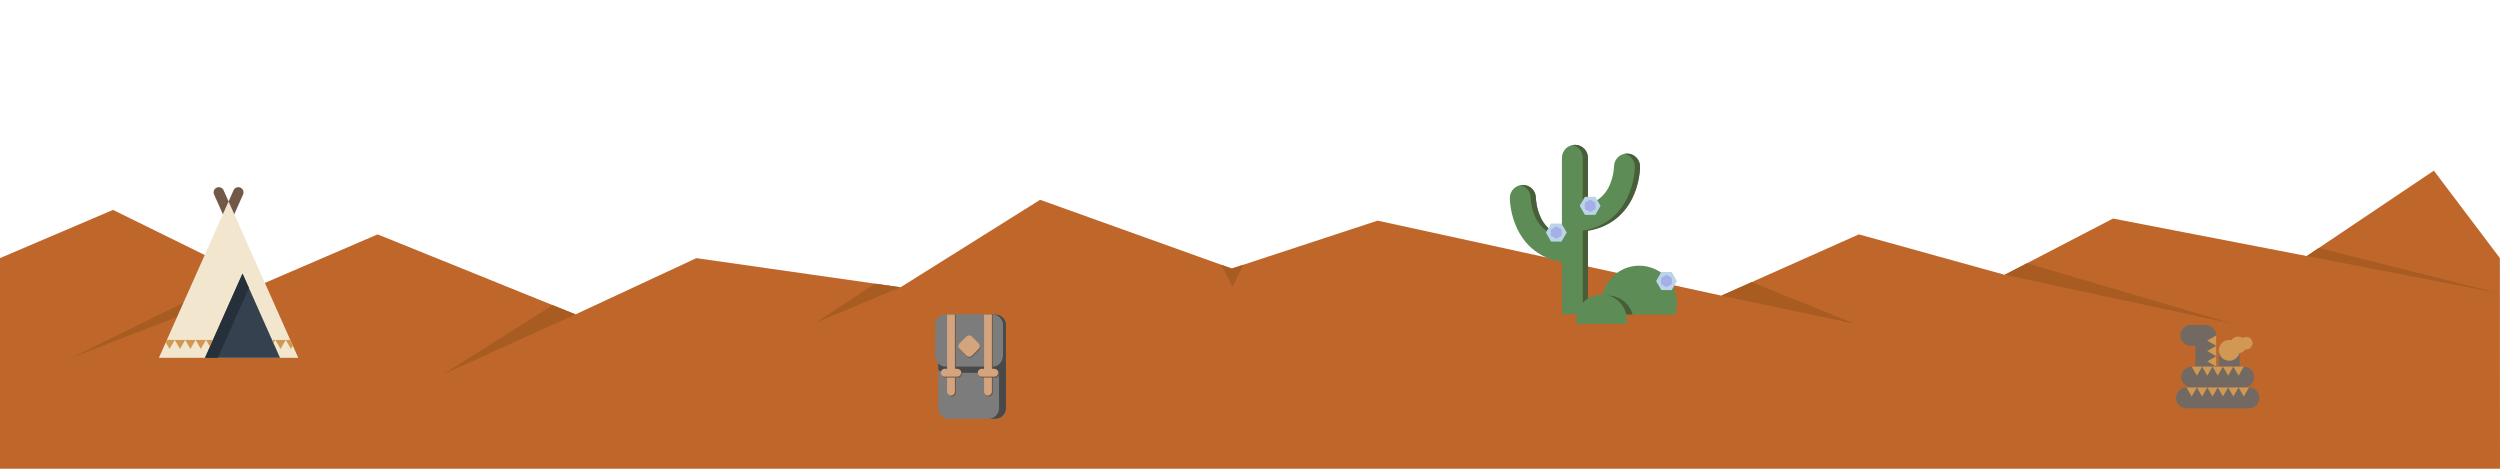
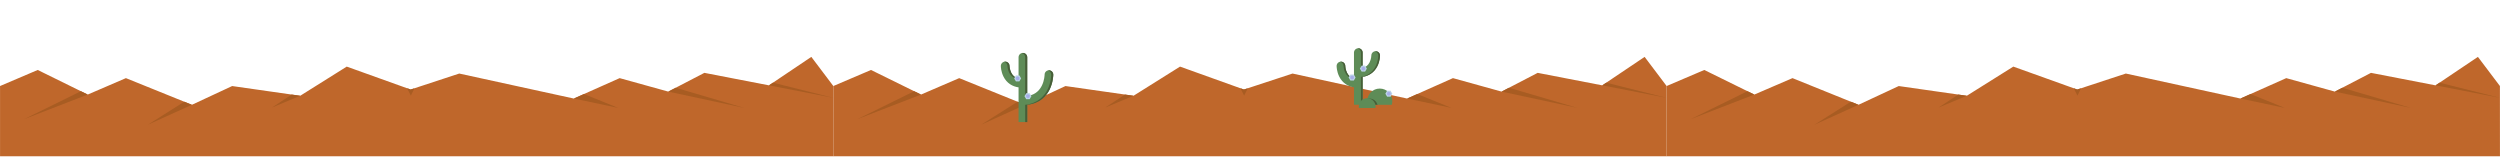
- <svg xmlns="http://www.w3.org/2000/svg" version="1.1" x="0px" y="0px" viewBox="0 0 4800 900" enable-background="new 0 0 4800 900" xml:space="preserve">
+ <svg xmlns="http://www.w3.org/2000/svg" version="1.1" x="0px" y="0px" viewBox="0 0 14400 900" enable-background="new 0 0 14400 900" xml:space="preserve">
+   <g id="Layer_5">
+ </g>
+   <g id="Layer_3">
+ </g>
+   <g id="Layer_2">
+ </g>
+   <g id="Layer_1">
+ </g>
  <g id="measurement_x5F_tools">
    <g>
-       <polygon fill="#BF672B" points="0,495.548 217,403 505,544.707 725,450 1105,603.617 1337,495.617 1729,551.617 1997,383.617     2365,515.617 2645,423.617 3305,567.617 3569,450 3849,527.617 4057,419.617 4429,491.617 4673,327.617 4799.77,495.548 4800,900     0,900   " />
-       <polygon fill="#A85C22" points="505,544.707 138,686.617 465.63,525.336   " />
-       <polygon fill="#A85C22" points="1729,551.617 1566,619.617 1679.86,544.597   " />
-       <polygon fill="#A85C22" points="2344.63,508.31 2366.333,550.95 2387.237,508.31 2365,515.617   " />
-       <polygon fill="#A85C22" points="3305,567.617 3561.13,621.687 3363.368,541.613   " />
-       <polygon fill="#A85C22" points="3849,527.617 4286.984,621.687 3891.836,505.375   " />
-       <polygon fill="#A85C22" points="4429,491.617 4799.808,563.531 4451.973,476.176   " />
-       <polygon fill="#A85C22" points="1105,603.617 851,718.617 1061.109,585.874   " />
+       <polygon fill="#BF672B" points="4800,495.548 5017,403 5305,544.707 5525,450 5905,603.617 6137,495.617 6529,551.617     6797,383.617 7165,515.617 7445,423.617 8105,567.617 8369,450 8649,527.617 8857,419.617 9229,491.617 9473,327.617     9599.77,495.548 9600,900 4800,900   " />
+       <polygon fill="#A85C22" points="5305,544.707 4938,686.617 5265.63,525.336   " />
+       <polygon fill="#A85C22" points="6529,551.617 6366,619.617 6479.86,544.597   " />
+       <polygon fill="#A85C22" points="7144.63,508.31 7166.333,550.95 7187.237,508.31 7165,515.617   " />
+       <polygon fill="#A85C22" points="8105,567.617 8361.13,621.687 8163.368,541.613   " />
+       <polygon fill="#A85C22" points="8649,527.617 9086.984,621.687 8691.836,505.375   " />
+       <polygon fill="#A85C22" points="9229,491.617 9599.809,563.531 9251.973,476.176   " />
+       <polygon fill="#A85C22" points="5905,603.617 5651,718.617 5861.109,585.874   " />
    </g>
-     <g id="snake">
+     <g>
+       <polygon fill="#BF672B" points="9599.77,495.548 9816.77,403 10104.77,544.707 10324.77,450 10704.77,603.617 10936.77,495.617     11328.77,551.617 11596.77,383.617 11964.77,515.617 12244.77,423.617 12904.77,567.617 13168.77,450 13448.77,527.617     13656.77,419.617 14028.77,491.617 14272.77,327.617 14399.539,495.548 14399.77,900 9599.77,900   " />
+       <polygon fill="#A85C22" points="10104.77,544.707 9737.77,686.617 10065.399,525.336   " />
+       <polygon fill="#A85C22" points="11328.77,551.617 11165.77,619.617 11279.63,544.597   " />
+       <polygon fill="#A85C22" points="11944.399,508.31 11966.103,550.95 11987.007,508.31 11964.77,515.617   " />
+       <polygon fill="#A85C22" points="12904.77,567.617 13160.899,621.687 12963.138,541.613   " />
+       <polygon fill="#A85C22" points="13448.77,527.617 13886.754,621.687 13491.605,505.375   " />
+       <polygon fill="#A85C22" points="14028.77,491.617 14399.578,563.531 14051.742,476.176   " />
+       <polygon fill="#A85C22" points="10704.77,603.617 10450.77,718.617 10660.879,585.874   " />
+     </g>
+     <g>
+       <polygon fill="#BF672B" points="0.231,495.548 217.231,403 505.231,544.707 725.231,450 1105.231,603.617 1337.231,495.617     1729.231,551.617 1997.231,383.617 2365.231,515.617 2645.231,423.617 3305.231,567.617 3569.231,450 3849.231,527.617     4057.231,419.617 4429.23,491.617 4673.23,327.617 4800,495.548 4800.23,900 0.231,900   " />
+       <polygon fill="#A85C22" points="505.231,544.707 138.231,686.617 465.861,525.336   " />
+       <polygon fill="#A85C22" points="1729.231,551.617 1566.231,619.617 1680.091,544.597   " />
+       <polygon fill="#A85C22" points="2344.861,508.31 2366.564,550.95 2387.468,508.31 2365.231,515.617   " />
+       <polygon fill="#A85C22" points="3305.231,567.617 3561.36,621.687 3363.598,541.613   " />
+       <polygon fill="#A85C22" points="3849.231,527.617 4287.215,621.687 3892.067,505.375   " />
+       <polygon fill="#A85C22" points="4429.23,491.617 4800.039,563.531 4452.204,476.176   " />
+       <polygon fill="#A85C22" points="1105.231,603.617 851.231,718.617 1061.34,585.874   " />
+     </g>
+     <g id="peter_16_">
      <g>
-         <path fill="#726962" d="M4235.15,623.937L4235.15,623.937h-28.945c-11.046,0-20,8.954-20,20s8.954,20,20,20h8.945v40h40v-60     C4255.15,632.891,4246.196,623.937,4235.15,623.937z" />
+         <path fill="#5E8C57" d="M7923.889,294.877c-13.808,0-25,11.192-25,25c0,0.191-0.424,19.946-9.86,38.819     c-8.636,17.271-21.875,28.239-40.14,33.159v-88.795c0-13.807-11.193-25-25-25s-25,11.193-25,25v148.978     c-18.265-4.92-31.504-15.887-40.14-33.159c-9.437-18.873-9.86-38.628-9.86-38.819c0-13.808-11.192-25-25-25s-25,11.192-25,25     c0,3.163,0.425,31.751,15.14,61.181c9.228,18.455,22.073,33.258,38.181,43.995c13.561,9.041,29.193,15.018,46.68,17.873v100.126     h50v-160.31c17.486-2.854,33.119-8.832,46.68-17.873c16.107-10.737,28.953-25.54,38.181-43.995     c14.715-29.43,15.14-58.018,15.14-61.181C7948.889,306.07,7937.696,294.877,7923.889,294.877z" />
        <g>
-           <polygon fill="#D19853" points="4255.15,663.937 4237.83,653.937 4255.15,643.937     " />
-           <polygon fill="#D19853" points="4255.15,683.937 4237.83,673.937 4255.15,663.937     " />
-           <polygon fill="#D19853" points="4255.15,703.937 4237.83,693.937 4255.15,683.937     " />
+           <path fill="#475E38" d="M7738.889,380.061c0,0.191,0.424,19.946,9.86,38.819c8.636,17.271,21.875,28.239,40.14,33.159v-3.526      c-13.192-5.861-23.168-15.69-30.14-29.633c-9.437-18.873-9.86-38.628-9.86-38.819c0-13.808-11.192-25-25-25      c-1.712,0-3.384,0.173-5,0.501C7730.3,357.878,7738.889,367.966,7738.889,380.061z" />
+           <path fill="#475E38" d="M7838.889,303.061v88.795c3.521-0.948,6.85-2.127,10-3.526v-85.268c0-13.807-11.193-25-25-25      c-1.712,0-3.384,0.173-5,0.501C7830.3,280.879,7838.889,290.967,7838.889,303.061z" />
+           <path fill="#475E38" d="M7923.889,294.877c-1.712,0-3.384,0.173-5,0.501c11.411,2.316,20,12.404,20,24.499      c0,3.163-0.425,31.751-15.14,61.181c-9.228,18.455-22.073,33.258-38.181,43.995c-13.561,9.041-29.193,15.018-46.68,17.873      v160.31h10v-160.31c17.486-2.854,33.119-8.832,46.68-17.873c16.107-10.737,28.953-25.54,38.181-43.995      c14.715-29.43,15.14-58.018,15.14-61.181C7948.889,306.07,7937.696,294.877,7923.889,294.877z" />
        </g>
      </g>
-       <line x1="4280.197" y1="672.678" x2="4280.197" y2="710.774" />
-       <rect x="4260.197" y="672.679" fill="#726962" width="40" height="31.259" />
+       <polygon fill="#BCD4E8" points="7843.04,412.504 7833.04,395.183 7843.04,377.863 7863.04,377.863 7873.04,395.183     7863.04,412.504   " />
+       <polygon fill="#BCD4E8" points="7778.064,463.825 7768.064,446.504 7778.064,429.184 7798.064,429.184 7808.064,446.504     7798.064,463.825   " />
+       <polygon fill="#A6AEE8" points="7863.418,401.175 7853.04,407.167 7842.662,401.175 7842.662,389.191 7853.04,383.199     7863.418,389.191   " />
+       <polygon fill="#A6AEE8" points="7798.443,452.496 7788.064,458.488 7777.686,452.496 7777.686,440.512 7788.064,434.52     7798.443,440.512   " />
+     </g>
+     <g id="peter_9_">
      <g>
-         <path fill="#726962" d="M4308.048,743.937h-100c-11.046,0-20-8.954-20-20s8.954-20,20-20h100c11.046,0,20,8.954,20,20     S4319.094,743.937,4308.048,743.937z" />
-         <polygon fill="#D19853" points="4228.048,703.937 4218.048,721.258 4208.048,703.937    " />
-         <polygon fill="#D19853" points="4248.048,703.937 4238.048,721.258 4228.048,703.937    " />
-         <polygon fill="#D19853" points="4268.048,703.937 4258.048,721.258 4248.048,703.937    " />
-         <polygon fill="#D19853" points="4288.048,703.937 4278.048,721.258 4268.048,703.937    " />
-         <polygon fill="#D19853" points="4308.048,703.937 4298.048,721.258 4288.048,703.937    " />
+         <path fill="#5E8C57" d="M8016.529,603.774c2.07-6.734,3.189-13.883,3.189-21.296c0-39.978-32.409-72.386-72.386-72.386     s-72.386,32.408-72.386,72.386c0,7.412,1.119,14.562,3.189,21.296H8016.529z" />
+         <path fill="#475E38" d="M7887.69,567.642c-3.583,0-7.071,0.401-10.433,1.14c-0.85,4.437-1.311,9.011-1.311,13.696     c0,7.412,1.119,14.562,3.189,21.296h55.372C7929.081,582.985,7910.179,567.642,7887.69,567.642z" />
+         <path fill="#5E8C57" d="M7922.661,621.939c0.434-2.606,0.671-5.278,0.671-8.007c0-26.723-21.663-48.386-48.386-48.386     c-26.723,0-48.386,21.663-48.386,48.386c0,2.729,0.237,5.401,0.671,8.007H7922.661z" />
+       </g>
+       <polygon fill="#BCD4E8" points="7989.718,556.933 7979.718,539.612 7989.718,522.292 8009.718,522.292 8019.718,539.612     8009.718,556.933   " />
+       <polygon fill="#A6AEE8" points="8010.097,545.604 7999.718,551.596 7989.34,545.604 7989.34,533.62 7999.718,527.628     8010.097,533.62   " />
+     </g>
+     <g id="peter_1_">
+       <g>
+         <path fill="#5E8C57" d="M6041.93,404.895c-13.807,0-25,11.147-25,24.955c-0.002,0.331-0.433,33.471-16.807,65.28     c-8.991,17.47-21.13,31.283-36.078,41.057c-13.245,8.66-29.03,14.34-47.115,16.999V329.866c0-13.807-11.193-25-25-25     s-25,11.193-25,25v122.573c-19.33-4.637-33.237-15.768-42.193-33.68c-9.437-18.873-9.86-38.628-9.86-38.819     c0-13.808-11.192-25-25-25s-25,11.192-25,25c0,3.163,0.425,31.751,15.14,61.181c9.228,18.455,22.073,33.258,38.181,43.995     c14.086,9.391,30.42,15.459,48.733,18.172v199.827h50v-99.498c73.413-7.999,110.321-50.917,128.61-87.496     c21.146-42.293,21.39-84.408,21.39-86.181C6066.93,416.133,6055.738,404.895,6041.93,404.895z" />
+         <g>
+           <path fill="#475E38" d="M5905,329.866v223.321c4.098-0.603,8.071-1.368,11.93-2.281v-221.04c0-13.807-11.193-25-25-25      c-2.056,0-4.053,0.254-5.965,0.722C5896.891,308.263,5905,318.115,5905,329.866z" />
+           <path fill="#475E38" d="M6041.93,404.895c-2.061,0-4.061,0.253-5.977,0.722c10.932,2.681,19.046,12.569,19.046,24.323      c0,1.772-0.243,43.888-21.39,86.181c-18.29,36.58-55.198,79.497-128.61,87.496v99.498h11.93v-99.498      c73.413-7.999,110.321-50.917,128.61-87.496c21.146-42.293,21.39-84.408,21.39-86.181      C6066.93,416.133,6055.738,404.895,6041.93,404.895z" />
+           <path fill="#475E38" d="M5802.946,379.94c0,0.191,0.424,19.946,9.86,38.819c8.956,17.912,22.864,29.043,42.193,33.68v-4.013      c-13.249-5.855-23.272-15.686-30.263-29.667c-9.437-18.873-9.86-38.628-9.86-38.819c0-13.808-11.192-25-25-25      c-2.056,0-4.053,0.254-5.965,0.722C5794.837,358.337,5802.946,368.189,5802.946,379.94z" />
+         </g>
      </g>
      <g>
-         <path fill="#726962" d="M4318.048,783.937h-120c-11.046,0-20-8.954-20-20s8.954-20,20-20h120c11.046,0,20,8.954,20,20     S4329.094,783.937,4318.048,783.937z" />
-         <polygon fill="#D19853" points="4238.048,743.937 4228.048,761.258 4218.048,743.937    " />
-         <polygon fill="#D19853" points="4218.048,743.937 4208.048,761.258 4198.048,743.937    " />
-         <polygon fill="#D19853" points="4258.048,743.937 4248.048,761.258 4238.048,743.937    " />
-         <polygon fill="#D19853" points="4278.048,743.937 4268.048,761.258 4258.048,743.937    " />
-         <polygon fill="#D19853" points="4298.048,743.937 4288.048,761.258 4278.048,743.937    " />
-         <polygon fill="#D19853" points="4318.048,743.937 4308.048,761.258 4298.048,743.937    " />
+         <polygon fill="#BCD4E8" points="5851.533,468.797 5841.533,451.477 5851.533,434.156 5871.533,434.156 5881.533,451.477      5871.533,468.797    " />
+         <polygon fill="#A6AEE8" points="5871.911,457.469 5861.533,463.461 5851.154,457.469 5851.154,445.484 5861.533,439.492      5871.911,445.484    " />
      </g>
      <g>
-         <circle fill="#D19853" cx="4297.342" cy="662.251" r="15.998" />
-         <circle fill="#D19853" cx="4312.967" cy="658.865" r="11.999" />
-         <circle fill="#D19853" cx="4280.197" cy="672.678" r="19.998" />
+         <polygon fill="#BCD4E8" points="5910.965,571.325 5900.965,554.005 5910.965,536.684 5930.965,536.684 5940.965,554.005      5930.965,571.325    " />
+         <polygon fill="#A6AEE8" points="5931.343,559.997 5920.965,565.989 5910.586,559.997 5910.586,548.013 5920.965,542.021      5931.343,548.013    " />
      </g>
-     </g>
-     <g id="tent">
-       <path fill="#725947" d="M438.87,421.347c-3.948,0-7.527-2.323-9.135-5.931l-18.71-41.993c-2.247-5.044,0.021-10.956,5.065-13.204    c5.044-2.246,10.955,0.021,13.204,5.065l9.575,21.491l9.575-21.491c2.248-5.045,8.159-7.312,13.204-5.065    c5.045,2.248,7.312,8.16,5.065,13.204l-18.71,41.993C446.397,419.023,442.818,421.347,438.87,421.347z" />
-       <polygon fill="#F2E7CE" points="438.87,386.775 305.124,686.95 572.615,686.95   " />
-       <polygon fill="#35414F" points="393.622,686.95 537.639,686.95 465.63,525.336   " />
-       <polygon fill="#D19853" points="345.548,670.01 355.548,652.689 335.548,652.689   " />
-       <polygon fill="#D19853" points="365.548,670.01 375.548,652.689 355.548,652.689   " />
-       <polygon fill="#D19853" points="385.548,670.01 395.548,652.689 375.548,652.689   " />
-       <polygon fill="#D19853" points="395.548,652.689 403.077,665.729 408.887,652.689   " />
-       <polygon fill="#D19853" points="525.099,658.805 528.63,652.689 522.374,652.689   " />
-       <polygon fill="#D19853" points="538.63,670.01 548.63,652.689 528.63,652.689   " />
-       <g>
-         <polygon fill="#D19853" points="335.548,652.689 320.389,652.689 318.28,657.422 325.548,670.01    " />
-         <polygon fill="#D19853" points="558.63,670.01 562.264,663.717 557.35,652.689 548.63,652.689    " />
-       </g>
-       <polygon fill="#25303A" points="465.63,525.336 393.622,686.95 418.246,686.95 477.943,552.969   " />
-     </g>
-     <g>
-       <g>
-         <path fill="#5E8C57" d="M3123.889,294.877c-13.808,0-25,11.192-25,25c0,0.191-0.424,19.946-9.86,38.819     c-8.636,17.271-21.875,28.239-40.14,33.159v-88.795c0-13.807-11.193-25-25-25s-25,11.193-25,25v148.978     c-18.265-4.92-31.504-15.887-40.14-33.159c-9.437-18.873-9.86-38.628-9.86-38.819c0-13.808-11.192-25-25-25s-25,11.192-25,25     c0,3.163,0.425,31.751,15.14,61.181c9.228,18.455,22.073,33.258,38.181,43.995c13.561,9.041,29.193,15.018,46.68,17.873v100.126     h50v-160.31c17.486-2.854,33.119-8.832,46.68-17.873c16.107-10.737,28.953-25.54,38.181-43.995     c14.715-29.43,15.14-58.018,15.14-61.181C3148.889,306.07,3137.697,294.877,3123.889,294.877z" />
-         <g>
-           <path fill="#475E38" d="M2938.889,380.061c0,0.191,0.424,19.946,9.86,38.819c8.636,17.271,21.875,28.239,40.14,33.159v-3.526      c-13.193-5.861-23.168-15.69-30.14-29.633c-9.437-18.873-9.86-38.628-9.86-38.819c0-13.808-11.192-25-25-25      c-1.712,0-3.384,0.173-5,0.501C2930.3,357.878,2938.889,367.966,2938.889,380.061z" />
-           <path fill="#475E38" d="M3038.889,303.061v88.795c3.521-0.948,6.85-2.127,10-3.526v-85.268c0-13.807-11.193-25-25-25      c-1.712,0-3.384,0.173-5,0.501C3030.3,280.879,3038.889,290.967,3038.889,303.061z" />
-           <path fill="#475E38" d="M3123.889,294.877c-1.712,0-3.384,0.173-5,0.501c11.411,2.316,20,12.404,20,24.499      c0,3.163-0.425,31.751-15.14,61.181c-9.228,18.455-22.073,33.258-38.181,43.995c-13.561,9.041-29.193,15.018-46.68,17.873      v160.31h10v-160.31c17.486-2.854,33.119-8.832,46.68-17.873c16.107-10.737,28.953-25.54,38.181-43.995      c14.715-29.43,15.14-58.018,15.14-61.181C3148.889,306.07,3137.697,294.877,3123.889,294.877z" />
-         </g>
-       </g>
-       <polygon fill="#BCD4E8" points="3043.04,412.504 3033.04,395.183 3043.04,377.863 3063.04,377.863 3073.04,395.183     3063.04,412.504   " />
-       <polygon fill="#BCD4E8" points="2978.064,463.825 2968.064,446.504 2978.064,429.184 2998.064,429.184 3008.064,446.504     2998.064,463.825   " />
-       <polygon fill="#A6AEE8" points="3063.419,401.175 3053.04,407.167 3042.662,401.175 3042.662,389.191 3053.04,383.199     3063.419,389.191   " />
-       <polygon fill="#A6AEE8" points="2998.443,452.496 2988.064,458.488 2977.686,452.496 2977.686,440.512 2988.064,434.52     2998.443,440.512   " />
-     </g>
-     <g>
-       <g>
-         <path fill="#5E8C57" d="M3216.529,603.774c2.07-6.734,3.189-13.883,3.189-21.296c0-39.978-32.409-72.386-72.386-72.386     s-72.386,32.408-72.386,72.386c0,7.412,1.119,14.562,3.189,21.296H3216.529z" />
-         <path fill="#475E38" d="M3087.69,567.642c-3.583,0-7.071,0.401-10.433,1.14c-0.85,4.437-1.311,9.011-1.311,13.696     c0,7.412,1.119,14.562,3.189,21.296h55.372C3129.08,582.985,3110.178,567.642,3087.69,567.642z" />
-         <path fill="#5E8C57" d="M3122.661,621.939c0.434-2.606,0.671-5.278,0.671-8.007c0-26.723-21.663-48.386-48.386-48.386     c-26.723,0-48.386,21.663-48.386,48.386c0,2.729,0.237,5.401,0.671,8.007H3122.661z" />
-       </g>
-       <polygon fill="#BCD4E8" points="3189.718,556.933 3179.718,539.612 3189.718,522.292 3209.718,522.292 3219.718,539.612     3209.718,556.933   " />
-       <polygon fill="#A6AEE8" points="3210.096,545.604 3199.718,551.596 3189.34,545.604 3189.34,533.62 3199.718,527.628     3210.096,533.62   " />
-     </g>
-     <g id="bag">
-       <path fill="#7C7C7C" d="M1911.443,603.937h-90c-11.046,0-20,8.954-20,20v160c0,11.046,8.954,20,20,20h90c11.046,0,20-8.954,20-20    v-160C1931.443,612.891,1922.489,603.937,1911.443,603.937z" />
-       <path fill="#494949" d="M1911.443,603.937h-13.279c11.046,0,20,8.954,20,20v160c0,11.046-8.954,20-20,20h13.279    c11.046,0,20-8.954,20-20v-160C1931.443,612.891,1922.489,603.937,1911.443,603.937z" />
-       <path fill="#7C7C7C" d="M1905.761,603.937h-90c-11.046,0-20,8.954-20,20v60c0,11.046,8.954,20,20,20h90c11.046,0,20-8.954,20-20    v-60C1925.761,612.891,1916.807,603.937,1905.761,603.937z" />
-       <g>
-         <path fill="#494949" d="M1815.761,715.83h90c11.046,0,20-8.954,20-20v-11.893c0,11.046-8.954,20-20,20h-90     c-5.617,0-10.685-2.323-14.318-6.051v11.893C1805.076,713.507,1810.144,715.83,1815.761,715.83z" />
-       </g>
-       <path fill="#725947" d="M1861.761,686.965c-1.989,0-3.896-0.79-5.304-2.197l-13.014-13.015c-2.929-2.929-2.929-7.677,0-10.606    l13.014-13.014c2.93-2.928,7.678-2.928,10.607,0l13.014,13.014c2.929,2.93,2.929,7.678,0,10.606l-13.014,13.015    C1865.657,686.175,1863.75,686.965,1861.761,686.965z" />
-       <path fill="#725947" d="M1910.934,725.056h-24.082c-4.143,0-7.5-3.357-7.5-7.5s3.357-7.5,7.5-7.5h24.082    c4.143,0,7.5,3.357,7.5,7.5S1915.076,725.056,1910.934,725.056z" />
-       <path fill="#D3A47D" d="M1860.761,684.965c-1.989,0-3.896-0.79-5.304-2.197l-13.014-13.015c-2.929-2.929-2.929-7.677,0-10.606    l13.014-13.014c2.93-2.928,7.678-2.928,10.607,0l13.014,13.014c2.929,2.93,2.929,7.678,0,10.606l-13.014,13.015    C1864.657,684.175,1862.75,684.965,1860.761,684.965z" />
-       <path fill="#725947" d="M1891.392,603.937v149.9c0,4.143,3.357,7.5,7.5,7.5s7.5-3.357,7.5-7.5v-149.9H1891.392z" />
-       <g>
-         <path fill="#725947" d="M1820.391,725.056v28.782c0,4.143,3.357,7.5,7.5,7.5s7.5-3.357,7.5-7.5v-28.782H1820.391z" />
-         <rect x="1820.392" y="603.937" fill="#725947" width="15" height="106.119" />
-       </g>
-       <path fill="#D3A47D" d="M1818.391,603.937v147.9c0,4.143,3.357,7.5,7.5,7.5s7.5-3.357,7.5-7.5v-147.9H1818.391z" />
-       <path fill="#D3A47D" d="M1889.392,603.937v147.9c0,4.143,3.357,7.5,7.5,7.5s7.5-3.357,7.5-7.5v-147.9H1889.392z" />
-       <path fill="#725947" d="M1910.934,725.056h-24.082c-4.143,0-7.5-3.357-7.5-7.5s3.357-7.5,7.5-7.5h24.082    c4.143,0,7.5,3.357,7.5,7.5S1915.076,725.056,1910.934,725.056z" />
-       <path fill="#D3A47D" d="M1908.934,723.056h-24.082c-4.143,0-7.5-3.357-7.5-7.5s3.357-7.5,7.5-7.5h24.082    c4.143,0,7.5,3.357,7.5,7.5S1913.076,723.056,1908.934,723.056z" />
-       <path fill="#725947" d="M1839.933,725.056h-24.082c-4.143,0-7.5-3.357-7.5-7.5s3.357-7.5,7.5-7.5h24.082    c4.143,0,7.5,3.357,7.5,7.5S1844.075,725.056,1839.933,725.056z" />
-       <path fill="#D3A47D" d="M1837.933,723.056h-24.082c-4.143,0-7.5-3.357-7.5-7.5s3.357-7.5,7.5-7.5h24.082    c4.143,0,7.5,3.357,7.5,7.5S1842.075,723.056,1837.933,723.056z" />
    </g>
  </g>
</svg>
